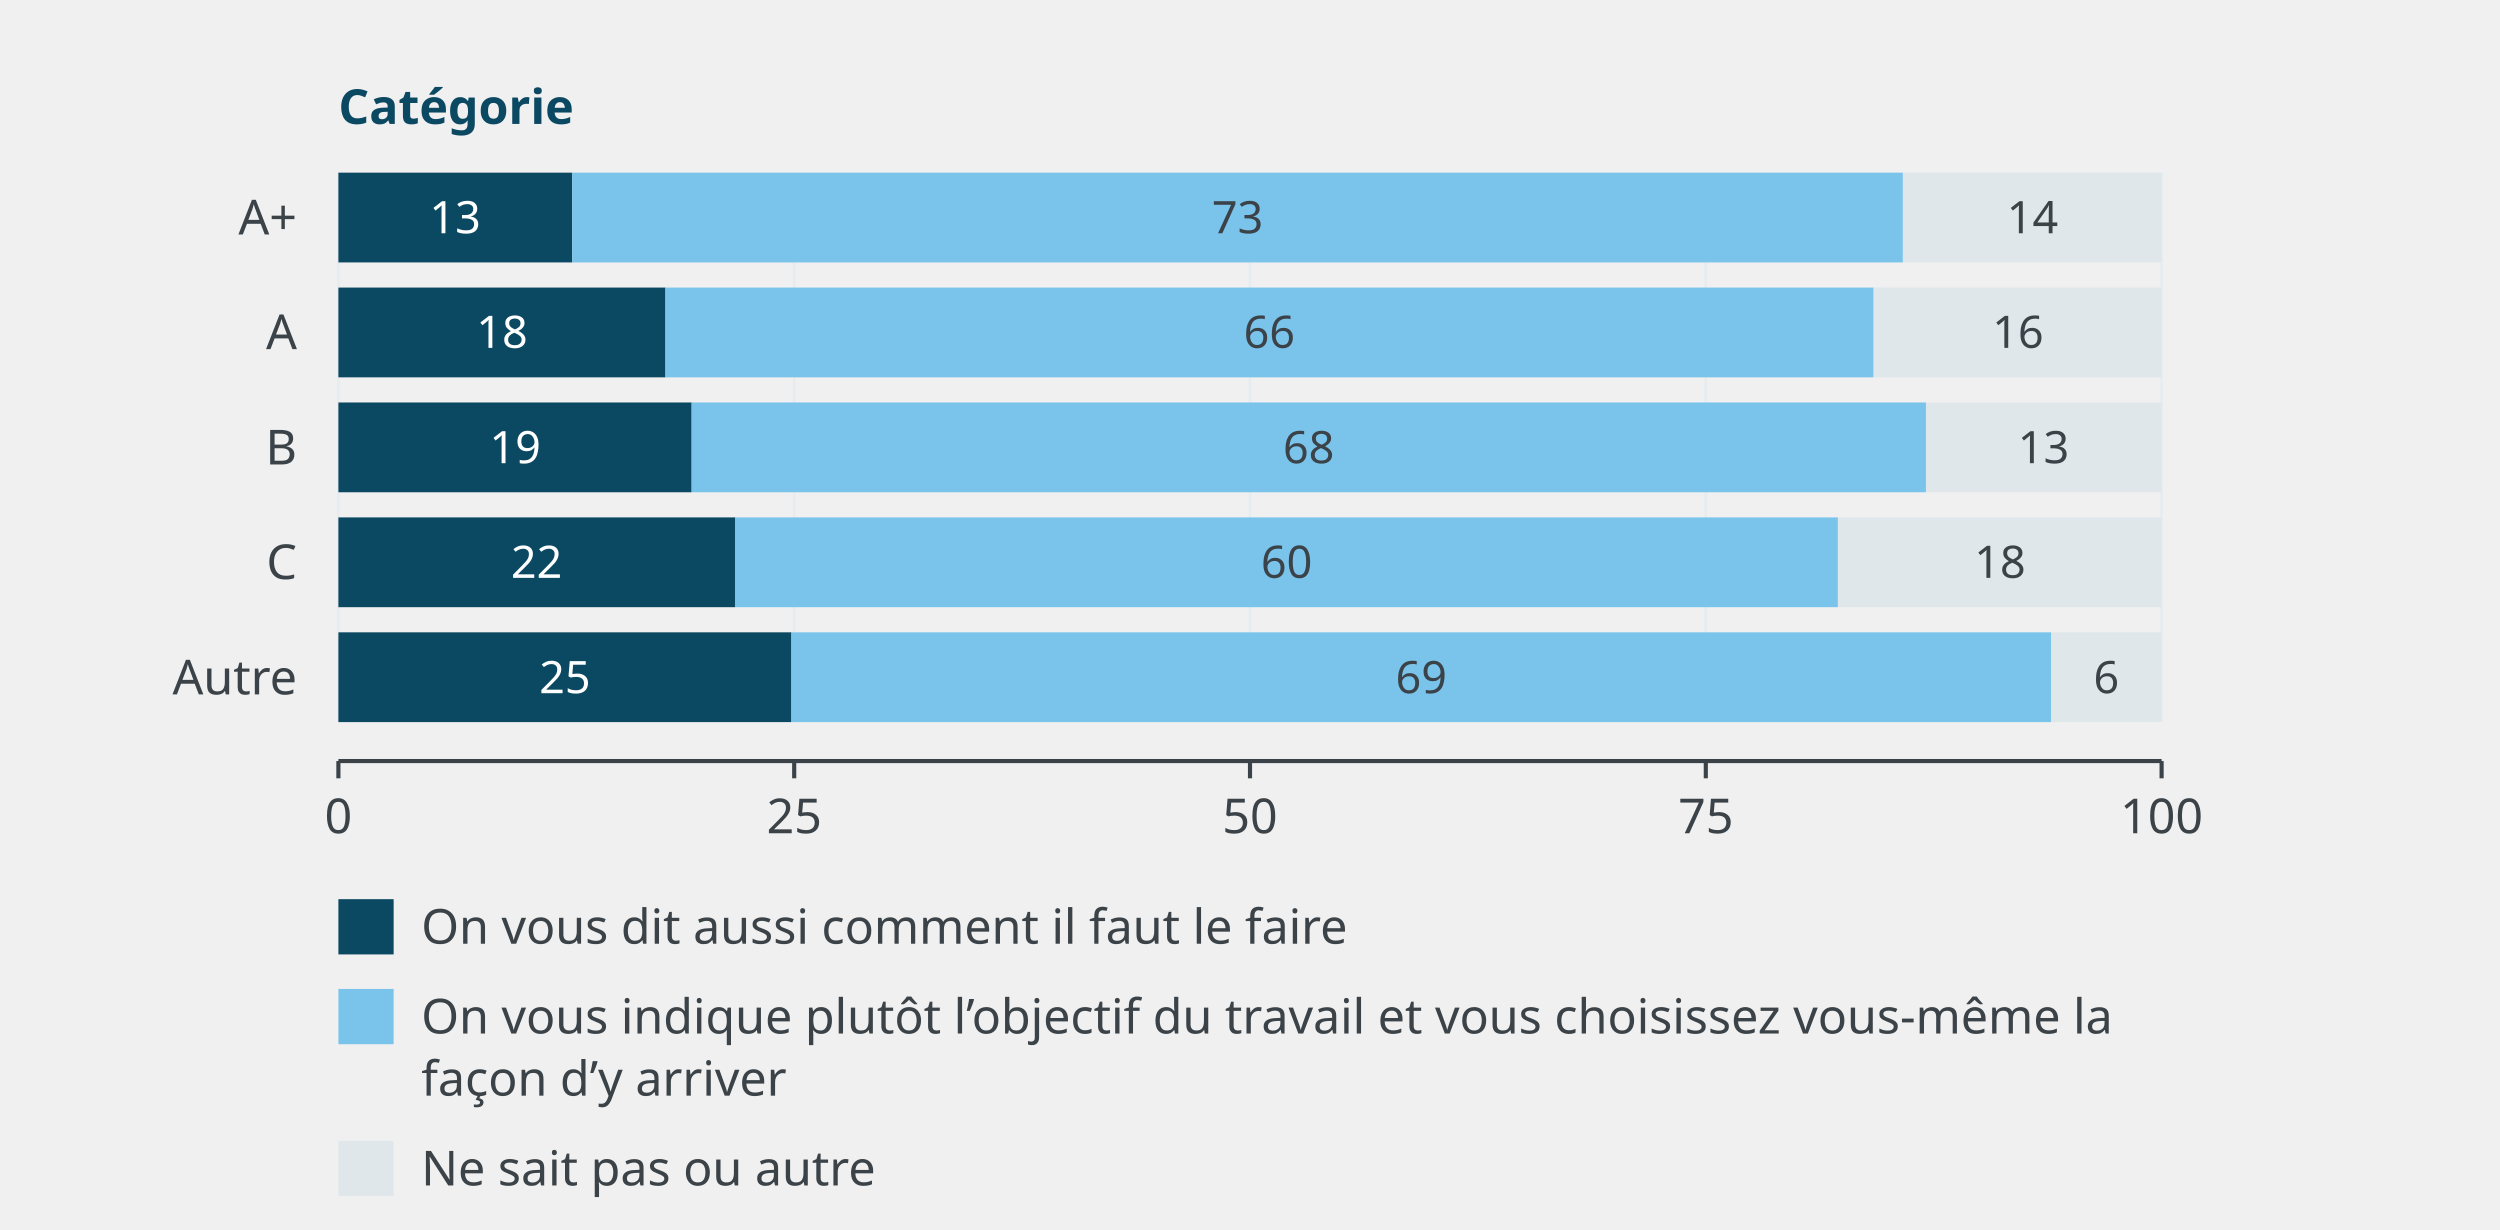
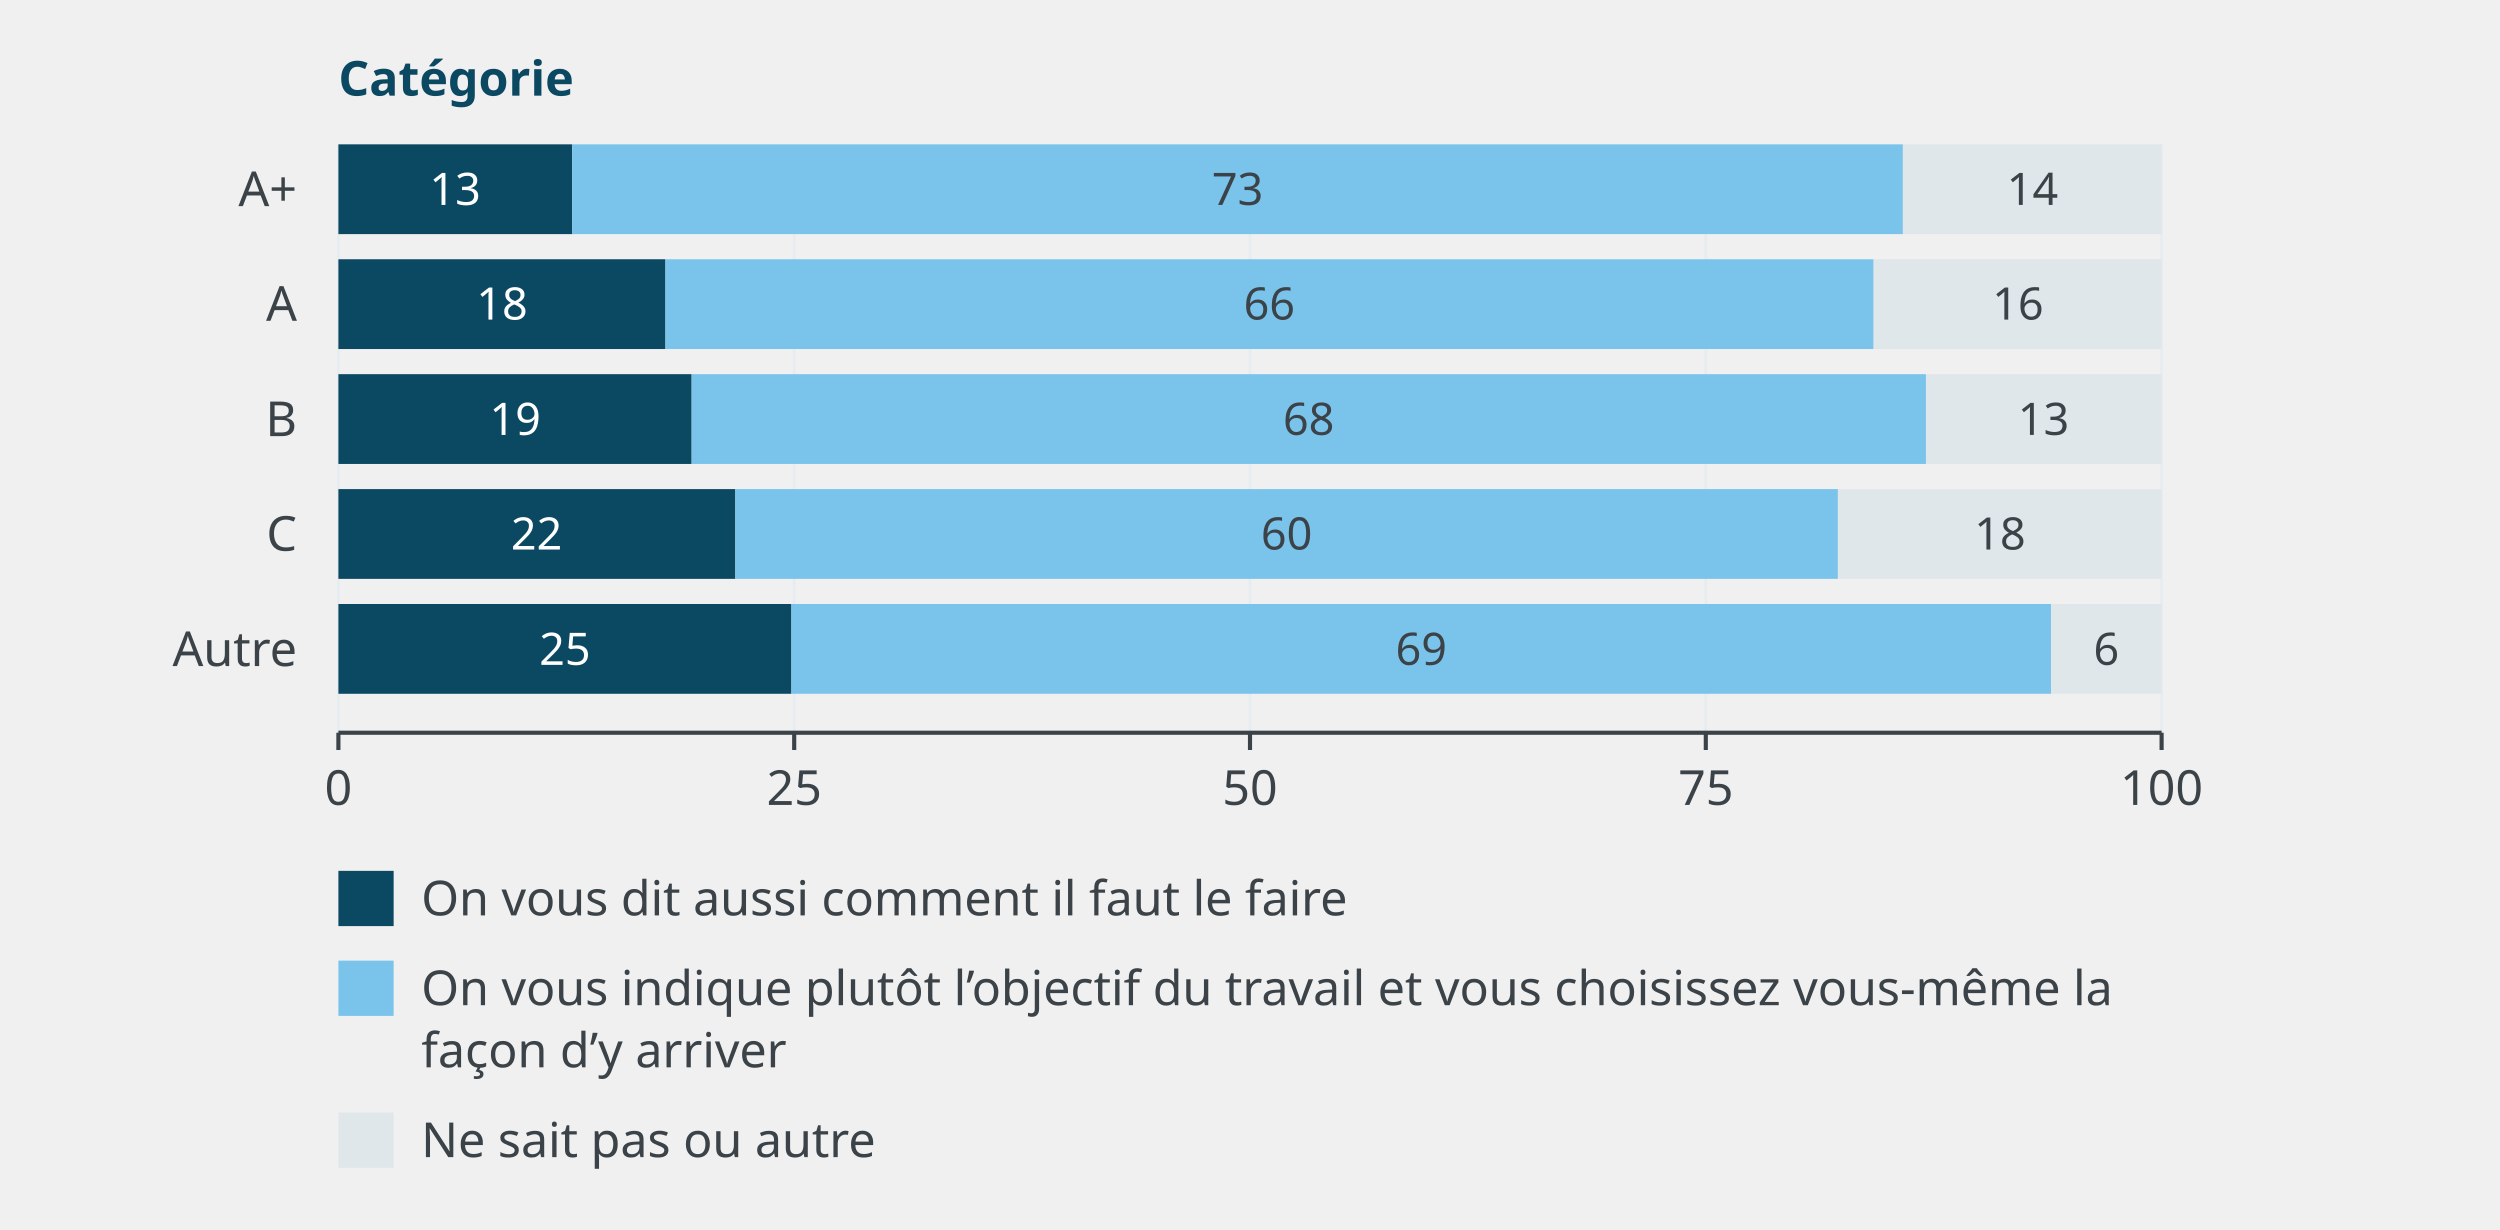
<svg xmlns="http://www.w3.org/2000/svg" width="362pt" height="178pt" viewBox="0 0 362 178" data-axe-x="49.0" data-fin-x="313.0">
-   <line x1="49" x2="49" y1="25.00" y2="104.56" stroke="#E6ECEF" stroke-width="0.4" />
-   <line x1="115" x2="115" y1="25.00" y2="104.56" stroke="#E6ECEF" stroke-width="0.4" />
-   <line x1="181" x2="181" y1="25.00" y2="104.56" stroke="#E6ECEF" stroke-width="0.4" />
-   <line x1="247" x2="247" y1="25.00" y2="104.56" stroke="#E6ECEF" stroke-width="0.4" />
-   <line x1="313" x2="313" y1="25.00" y2="104.56" stroke="#E6ECEF" stroke-width="0.4" />
-   <text x="49.0" y="15.5" dy="0.35em" text-anchor="start" font-family="Poppins-Bold, Poppins" font-weight="700" font-size="7" fill="#0B4862">Catégorie</text>
-   <rect x="49.00" y="25.00" width="33.86" height="13" fill="#0B4862" />
-   <text x="65.9" y="31.5" dy="0.35em" text-anchor="middle" font-family="Poppins-Regular, Poppins" font-size="6.5" fill="#FFFFFF">13</text>
-   <rect x="82.86" y="25.00" width="192.68" height="13" fill="#7AC4EC" />
-   <text x="179.2" y="31.5" dy="0.35em" text-anchor="middle" font-family="Poppins-Regular, Poppins" font-size="6.5" fill="#3B4348">73</text>
-   <rect x="275.54" y="25.00" width="37.46" height="13" fill="#E0E7EB" />
-   <text x="294.3" y="31.5" dy="0.35em" text-anchor="middle" font-family="Poppins-Regular, Poppins" font-size="6.5" fill="#3B4348">14</text>
-   <text x="43.0" y="31.5" dy="0.35em" text-anchor="end" font-family="Poppins-Regular, Poppins" font-size="7" fill="#3B4348">A+</text>
-   <rect x="49.00" y="41.64" width="47.36" height="13" fill="#0B4862" />
-   <text x="72.7" y="48.1" dy="0.35em" text-anchor="middle" font-family="Poppins-Regular, Poppins" font-size="6.5" fill="#FFFFFF">18</text>
-   <rect x="96.36" y="41.64" width="174.94" height="13" fill="#7AC4EC" />
-   <text x="183.8" y="48.1" dy="0.35em" text-anchor="middle" font-family="Poppins-Regular, Poppins" font-size="6.5" fill="#3B4348">66</text>
-   <rect x="271.31" y="41.64" width="41.69" height="13" fill="#E0E7EB" />
-   <text x="292.2" y="48.1" dy="0.35em" text-anchor="middle" font-family="Poppins-Regular, Poppins" font-size="6.5" fill="#3B4348">16</text>
-   <text x="43.0" y="48.1" dy="0.35em" text-anchor="end" font-family="Poppins-Regular, Poppins" font-size="7" fill="#3B4348">A</text>
-   <rect x="49.00" y="58.28" width="51.15" height="13" fill="#0B4862" />
-   <text x="74.6" y="64.8" dy="0.35em" text-anchor="middle" font-family="Poppins-Regular, Poppins" font-size="6.5" fill="#FFFFFF">19</text>
-   <rect x="100.15" y="58.28" width="178.73" height="13" fill="#7AC4EC" />
-   <text x="189.5" y="64.8" dy="0.35em" text-anchor="middle" font-family="Poppins-Regular, Poppins" font-size="6.5" fill="#3B4348">68</text>
-   <rect x="278.88" y="58.28" width="34.12" height="13" fill="#E0E7EB" />
-   <text x="295.9" y="64.8" dy="0.35em" text-anchor="middle" font-family="Poppins-Regular, Poppins" font-size="6.5" fill="#3B4348">13</text>
-   <text x="43.0" y="64.8" dy="0.35em" text-anchor="end" font-family="Poppins-Regular, Poppins" font-size="7" fill="#3B4348">B</text>
-   <rect x="49.00" y="74.92" width="57.48" height="13" fill="#0B4862" />
-   <text x="77.7" y="81.4" dy="0.35em" text-anchor="middle" font-family="Poppins-Regular, Poppins" font-size="6.5" fill="#FFFFFF">22</text>
-   <rect x="106.48" y="74.92" width="159.65" height="13" fill="#7AC4EC" />
-   <text x="186.3" y="81.4" dy="0.35em" text-anchor="middle" font-family="Poppins-Regular, Poppins" font-size="6.5" fill="#3B4348">60</text>
-   <rect x="266.13" y="74.92" width="46.87" height="13" fill="#E0E7EB" />
-   <text x="289.6" y="81.4" dy="0.35em" text-anchor="middle" font-family="Poppins-Regular, Poppins" font-size="6.5" fill="#3B4348">18</text>
-   <text x="43.0" y="81.4" dy="0.35em" text-anchor="end" font-family="Poppins-Regular, Poppins" font-size="7" fill="#3B4348">C</text>
-   <rect x="49.00" y="91.56" width="65.60" height="13" fill="#0B4862" />
-   <text x="81.8" y="98.1" dy="0.35em" text-anchor="middle" font-family="Poppins-Regular, Poppins" font-size="6.5" fill="#FFFFFF">25</text>
-   <rect x="114.60" y="91.56" width="182.40" height="13" fill="#7AC4EC" />
-   <text x="205.8" y="98.1" dy="0.35em" text-anchor="middle" font-family="Poppins-Regular, Poppins" font-size="6.5" fill="#3B4348">69</text>
-   <rect x="297.00" y="91.56" width="16.00" height="13" fill="#E0E7EB" />
-   <text x="305.0" y="98.1" dy="0.35em" text-anchor="middle" font-family="Poppins-Regular, Poppins" font-size="6.5" fill="#3B4348">6</text>
-   <text x="43.0" y="98.1" dy="0.35em" text-anchor="end" font-family="Poppins-Regular, Poppins" font-size="7" fill="#3B4348">Autre</text>
-   <line x1="49" x2="313" y1="110.2" y2="110.2" stroke="#3B4348" stroke-width="0.6" />
-   <line x1="49" x2="49" y1="110.2" y2="112.7" stroke="#3B4348" stroke-width="0.6" />
-   <text x="49.0" y="118.2" dy="0.35em" text-anchor="middle" font-family="Poppins-Regular, Poppins" font-size="7" fill="#3B4348">0</text>
-   <line x1="115" x2="115" y1="110.2" y2="112.7" stroke="#3B4348" stroke-width="0.6" />
-   <text x="115.0" y="118.2" dy="0.35em" text-anchor="middle" font-family="Poppins-Regular, Poppins" font-size="7" fill="#3B4348">25</text>
-   <line x1="181" x2="181" y1="110.2" y2="112.7" stroke="#3B4348" stroke-width="0.6" />
-   <text x="181.0" y="118.2" dy="0.35em" text-anchor="middle" font-family="Poppins-Regular, Poppins" font-size="7" fill="#3B4348">50</text>
-   <line x1="247" x2="247" y1="110.2" y2="112.7" stroke="#3B4348" stroke-width="0.6" />
-   <text x="247.0" y="118.2" dy="0.35em" text-anchor="middle" font-family="Poppins-Regular, Poppins" font-size="7" fill="#3B4348">75</text>
-   <line x1="313" x2="313" y1="110.2" y2="112.7" stroke="#3B4348" stroke-width="0.6" />
-   <text x="313.0" y="118.2" dy="0.35em" text-anchor="middle" font-family="Poppins-Regular, Poppins" font-size="7" fill="#3B4348">100</text>
-   <rect x="49.0" y="130.2" width="8" height="8" fill="#0B4862" />
-   <text x="61.0" y="134.2" dy="0.35em" text-anchor="start" font-family="Poppins-Regular, Poppins" font-size="7" fill="#3B4348">On vous dit aussi comment il faut le faire</text>
-   <rect x="49.0" y="143.2" width="8" height="8" fill="#7AC4EC" />
-   <text x="61.0" y="147.2" dy="0.35em" text-anchor="start" font-family="Poppins-Regular, Poppins" font-size="7" fill="#3B4348">On vous indique plutôt l’objectif du travail et vous choisissez vous-même la</text>
-   <text x="61.0" y="156.2" dy="0.35em" text-anchor="start" font-family="Poppins-Regular, Poppins" font-size="7" fill="#3B4348">façon d’y arriver</text>
-   <rect x="49.0" y="165.2" width="8" height="8" fill="#E0E7EB" />
-   <text x="61.0" y="169.2" dy="0.35em" text-anchor="start" font-family="Poppins-Regular, Poppins" font-size="7" fill="#3B4348">Ne sait pas ou autre</text>
+   <g transform="translate(0,-4.1)">
+     <line x1="49" x2="49" y1="25.00" y2="110.20" stroke="#E6ECEF" stroke-width="0.4" />
+     <line x1="115" x2="115" y1="25.00" y2="110.20" stroke="#E6ECEF" stroke-width="0.4" />
+     <line x1="181" x2="181" y1="25.00" y2="110.20" stroke="#E6ECEF" stroke-width="0.4" />
+     <line x1="247" x2="247" y1="25.00" y2="110.20" stroke="#E6ECEF" stroke-width="0.4" />
+     <line x1="313" x2="313" y1="25.00" y2="110.20" stroke="#E6ECEF" stroke-width="0.4" />
+     <text x="49.0" y="15.5" dy="0.35em" text-anchor="start" font-family="Poppins-Bold, Poppins" font-weight="700" font-size="7" fill="#0B4862">Catégorie</text>
+     <rect x="49.00" y="25.00" width="33.86" height="13" fill="#0B4862" />
+     <text x="65.9" y="31.5" dy="0.35em" text-anchor="middle" font-family="Poppins-Regular, Poppins" font-size="6.5" fill="#FFFFFF">13</text>
+     <rect x="82.86" y="25.00" width="192.68" height="13" fill="#7AC4EC" />
+     <text x="179.2" y="31.5" dy="0.35em" text-anchor="middle" font-family="Poppins-Regular, Poppins" font-size="6.5" fill="#3B4348">73</text>
+     <rect x="275.54" y="25.00" width="37.46" height="13" fill="#E0E7EB" />
+     <text x="294.3" y="31.5" dy="0.35em" text-anchor="middle" font-family="Poppins-Regular, Poppins" font-size="6.5" fill="#3B4348">14</text>
+     <text x="43.0" y="31.5" dy="0.35em" text-anchor="end" font-family="Poppins-Regular, Poppins" font-size="7" fill="#3B4348">A+</text>
+     <rect x="49.00" y="41.64" width="47.36" height="13" fill="#0B4862" />
+     <text x="72.7" y="48.1" dy="0.35em" text-anchor="middle" font-family="Poppins-Regular, Poppins" font-size="6.5" fill="#FFFFFF">18</text>
+     <rect x="96.36" y="41.64" width="174.94" height="13" fill="#7AC4EC" />
+     <text x="183.8" y="48.1" dy="0.35em" text-anchor="middle" font-family="Poppins-Regular, Poppins" font-size="6.5" fill="#3B4348">66</text>
+     <rect x="271.31" y="41.64" width="41.69" height="13" fill="#E0E7EB" />
+     <text x="292.2" y="48.1" dy="0.35em" text-anchor="middle" font-family="Poppins-Regular, Poppins" font-size="6.5" fill="#3B4348">16</text>
+     <text x="43.0" y="48.1" dy="0.35em" text-anchor="end" font-family="Poppins-Regular, Poppins" font-size="7" fill="#3B4348">A</text>
+     <rect x="49.00" y="58.28" width="51.15" height="13" fill="#0B4862" />
+     <text x="74.6" y="64.8" dy="0.35em" text-anchor="middle" font-family="Poppins-Regular, Poppins" font-size="6.5" fill="#FFFFFF">19</text>
+     <rect x="100.15" y="58.28" width="178.73" height="13" fill="#7AC4EC" />
+     <text x="189.5" y="64.8" dy="0.35em" text-anchor="middle" font-family="Poppins-Regular, Poppins" font-size="6.5" fill="#3B4348">68</text>
+     <rect x="278.88" y="58.28" width="34.12" height="13" fill="#E0E7EB" />
+     <text x="295.9" y="64.8" dy="0.35em" text-anchor="middle" font-family="Poppins-Regular, Poppins" font-size="6.5" fill="#3B4348">13</text>
+     <text x="43.0" y="64.8" dy="0.35em" text-anchor="end" font-family="Poppins-Regular, Poppins" font-size="7" fill="#3B4348">B</text>
+     <rect x="49.00" y="74.92" width="57.48" height="13" fill="#0B4862" />
+     <text x="77.7" y="81.4" dy="0.35em" text-anchor="middle" font-family="Poppins-Regular, Poppins" font-size="6.5" fill="#FFFFFF">22</text>
+     <rect x="106.48" y="74.92" width="159.65" height="13" fill="#7AC4EC" />
+     <text x="186.3" y="81.4" dy="0.35em" text-anchor="middle" font-family="Poppins-Regular, Poppins" font-size="6.5" fill="#3B4348">60</text>
+     <rect x="266.13" y="74.92" width="46.87" height="13" fill="#E0E7EB" />
+     <text x="289.6" y="81.4" dy="0.35em" text-anchor="middle" font-family="Poppins-Regular, Poppins" font-size="6.5" fill="#3B4348">18</text>
+     <text x="43.0" y="81.4" dy="0.35em" text-anchor="end" font-family="Poppins-Regular, Poppins" font-size="7" fill="#3B4348">C</text>
+     <rect x="49.00" y="91.56" width="65.60" height="13" fill="#0B4862" />
+     <text x="81.8" y="98.1" dy="0.35em" text-anchor="middle" font-family="Poppins-Regular, Poppins" font-size="6.5" fill="#FFFFFF">25</text>
+     <rect x="114.60" y="91.56" width="182.40" height="13" fill="#7AC4EC" />
+     <text x="205.8" y="98.1" dy="0.35em" text-anchor="middle" font-family="Poppins-Regular, Poppins" font-size="6.5" fill="#3B4348">69</text>
+     <rect x="297.00" y="91.56" width="16.00" height="13" fill="#E0E7EB" />
+     <text x="305.0" y="98.1" dy="0.35em" text-anchor="middle" font-family="Poppins-Regular, Poppins" font-size="6.5" fill="#3B4348">6</text>
+     <text x="43.0" y="98.1" dy="0.35em" text-anchor="end" font-family="Poppins-Regular, Poppins" font-size="7" fill="#3B4348">Autre</text>
+     <line x1="49" x2="313" y1="110.2" y2="110.2" stroke="#3B4348" stroke-width="0.6" />
+     <line x1="49" x2="49" y1="110.2" y2="112.7" stroke="#3B4348" stroke-width="0.6" />
+     <text x="49.0" y="118.2" dy="0.35em" text-anchor="middle" font-family="Poppins-Regular, Poppins" font-size="7" fill="#3B4348">0</text>
+     <line x1="115" x2="115" y1="110.2" y2="112.7" stroke="#3B4348" stroke-width="0.6" />
+     <text x="115.0" y="118.2" dy="0.35em" text-anchor="middle" font-family="Poppins-Regular, Poppins" font-size="7" fill="#3B4348">25</text>
+     <line x1="181" x2="181" y1="110.2" y2="112.7" stroke="#3B4348" stroke-width="0.6" />
+     <text x="181.0" y="118.2" dy="0.35em" text-anchor="middle" font-family="Poppins-Regular, Poppins" font-size="7" fill="#3B4348">50</text>
+     <line x1="247" x2="247" y1="110.2" y2="112.7" stroke="#3B4348" stroke-width="0.6" />
+     <text x="247.0" y="118.2" dy="0.35em" text-anchor="middle" font-family="Poppins-Regular, Poppins" font-size="7" fill="#3B4348">75</text>
+     <line x1="313" x2="313" y1="110.2" y2="112.7" stroke="#3B4348" stroke-width="0.6" />
+     <text x="313.0" y="118.2" dy="0.35em" text-anchor="middle" font-family="Poppins-Regular, Poppins" font-size="7" fill="#3B4348">100</text>
+     <rect x="49.0" y="130.2" width="8" height="8" fill="#0B4862" />
+     <text x="61.0" y="134.2" dy="0.35em" text-anchor="start" font-family="Poppins-Regular, Poppins" font-size="7" fill="#3B4348">On vous dit aussi comment il faut le faire</text>
+     <rect x="49.0" y="143.2" width="8" height="8" fill="#7AC4EC" />
+     <text x="61.0" y="147.2" dy="0.35em" text-anchor="start" font-family="Poppins-Regular, Poppins" font-size="7" fill="#3B4348">On vous indique plutôt l’objectif du travail et vous choisissez vous-même la</text>
+     <text x="61.0" y="156.2" dy="0.35em" text-anchor="start" font-family="Poppins-Regular, Poppins" font-size="7" fill="#3B4348">façon d’y arriver</text>
+     <rect x="49.0" y="165.2" width="8" height="8" fill="#E0E7EB" />
+     <text x="61.0" y="169.2" dy="0.35em" text-anchor="start" font-family="Poppins-Regular, Poppins" font-size="7" fill="#3B4348">Ne sait pas ou autre</text>
+   </g>
</svg>
